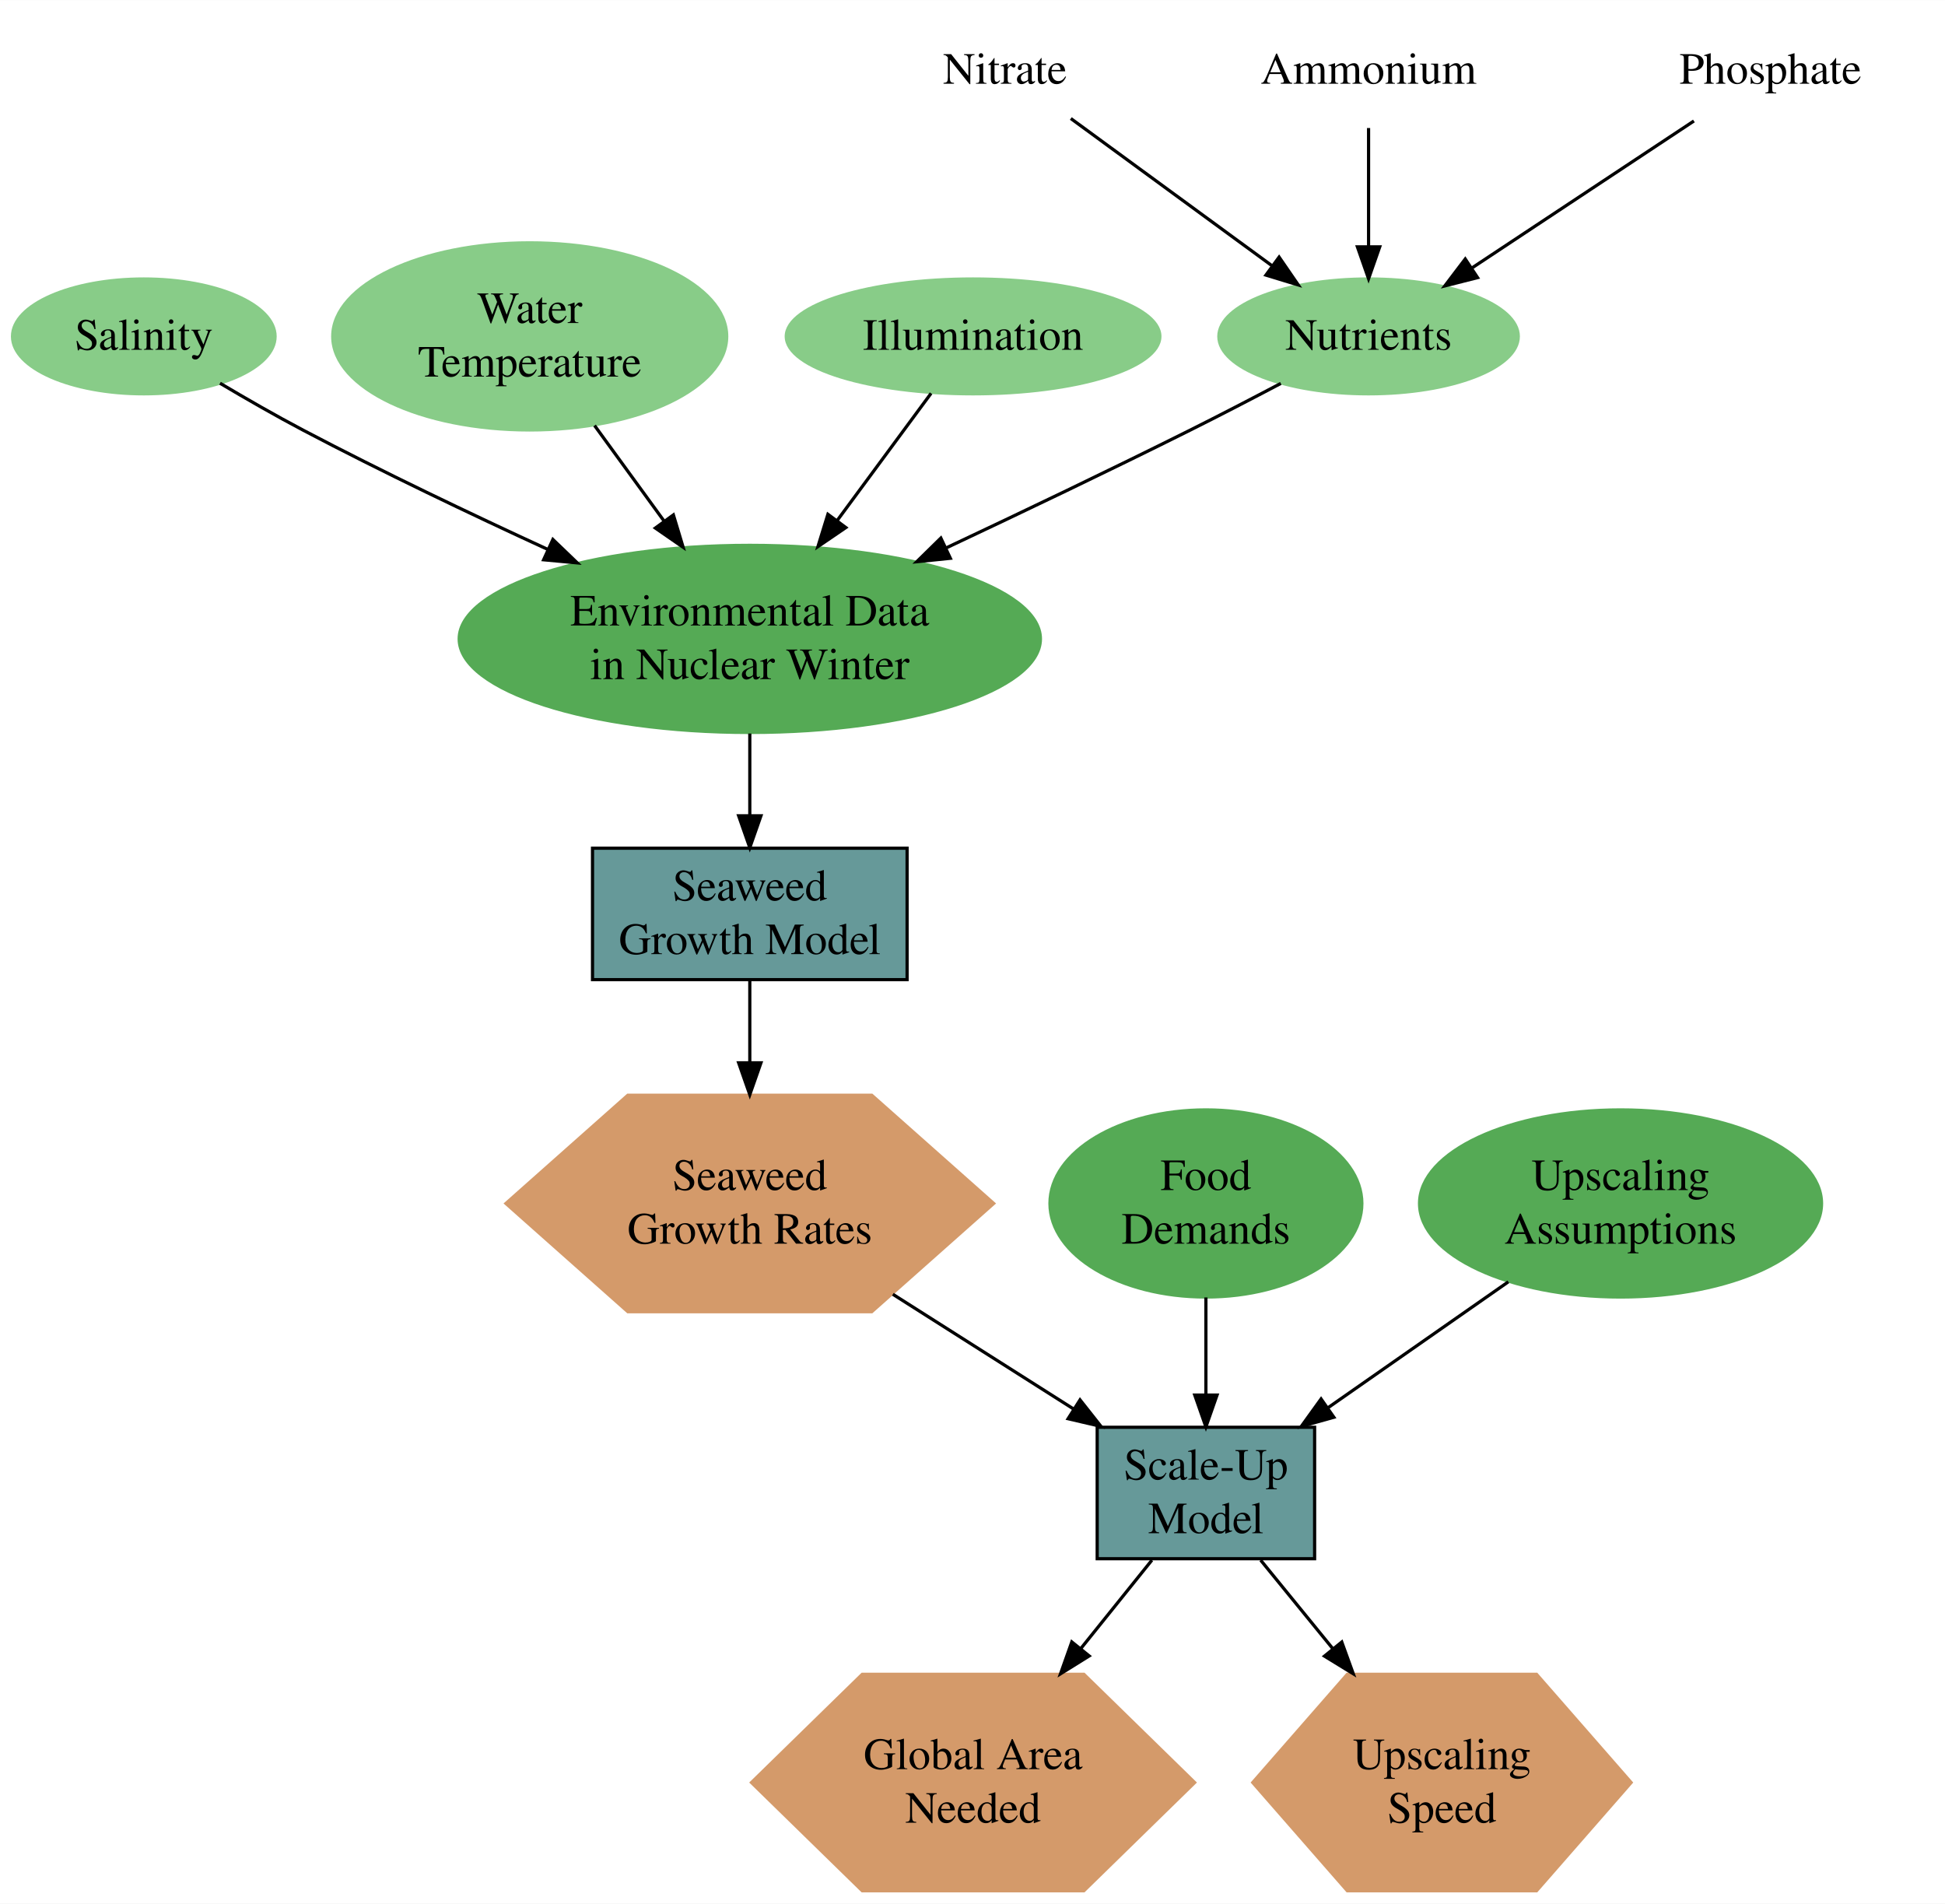
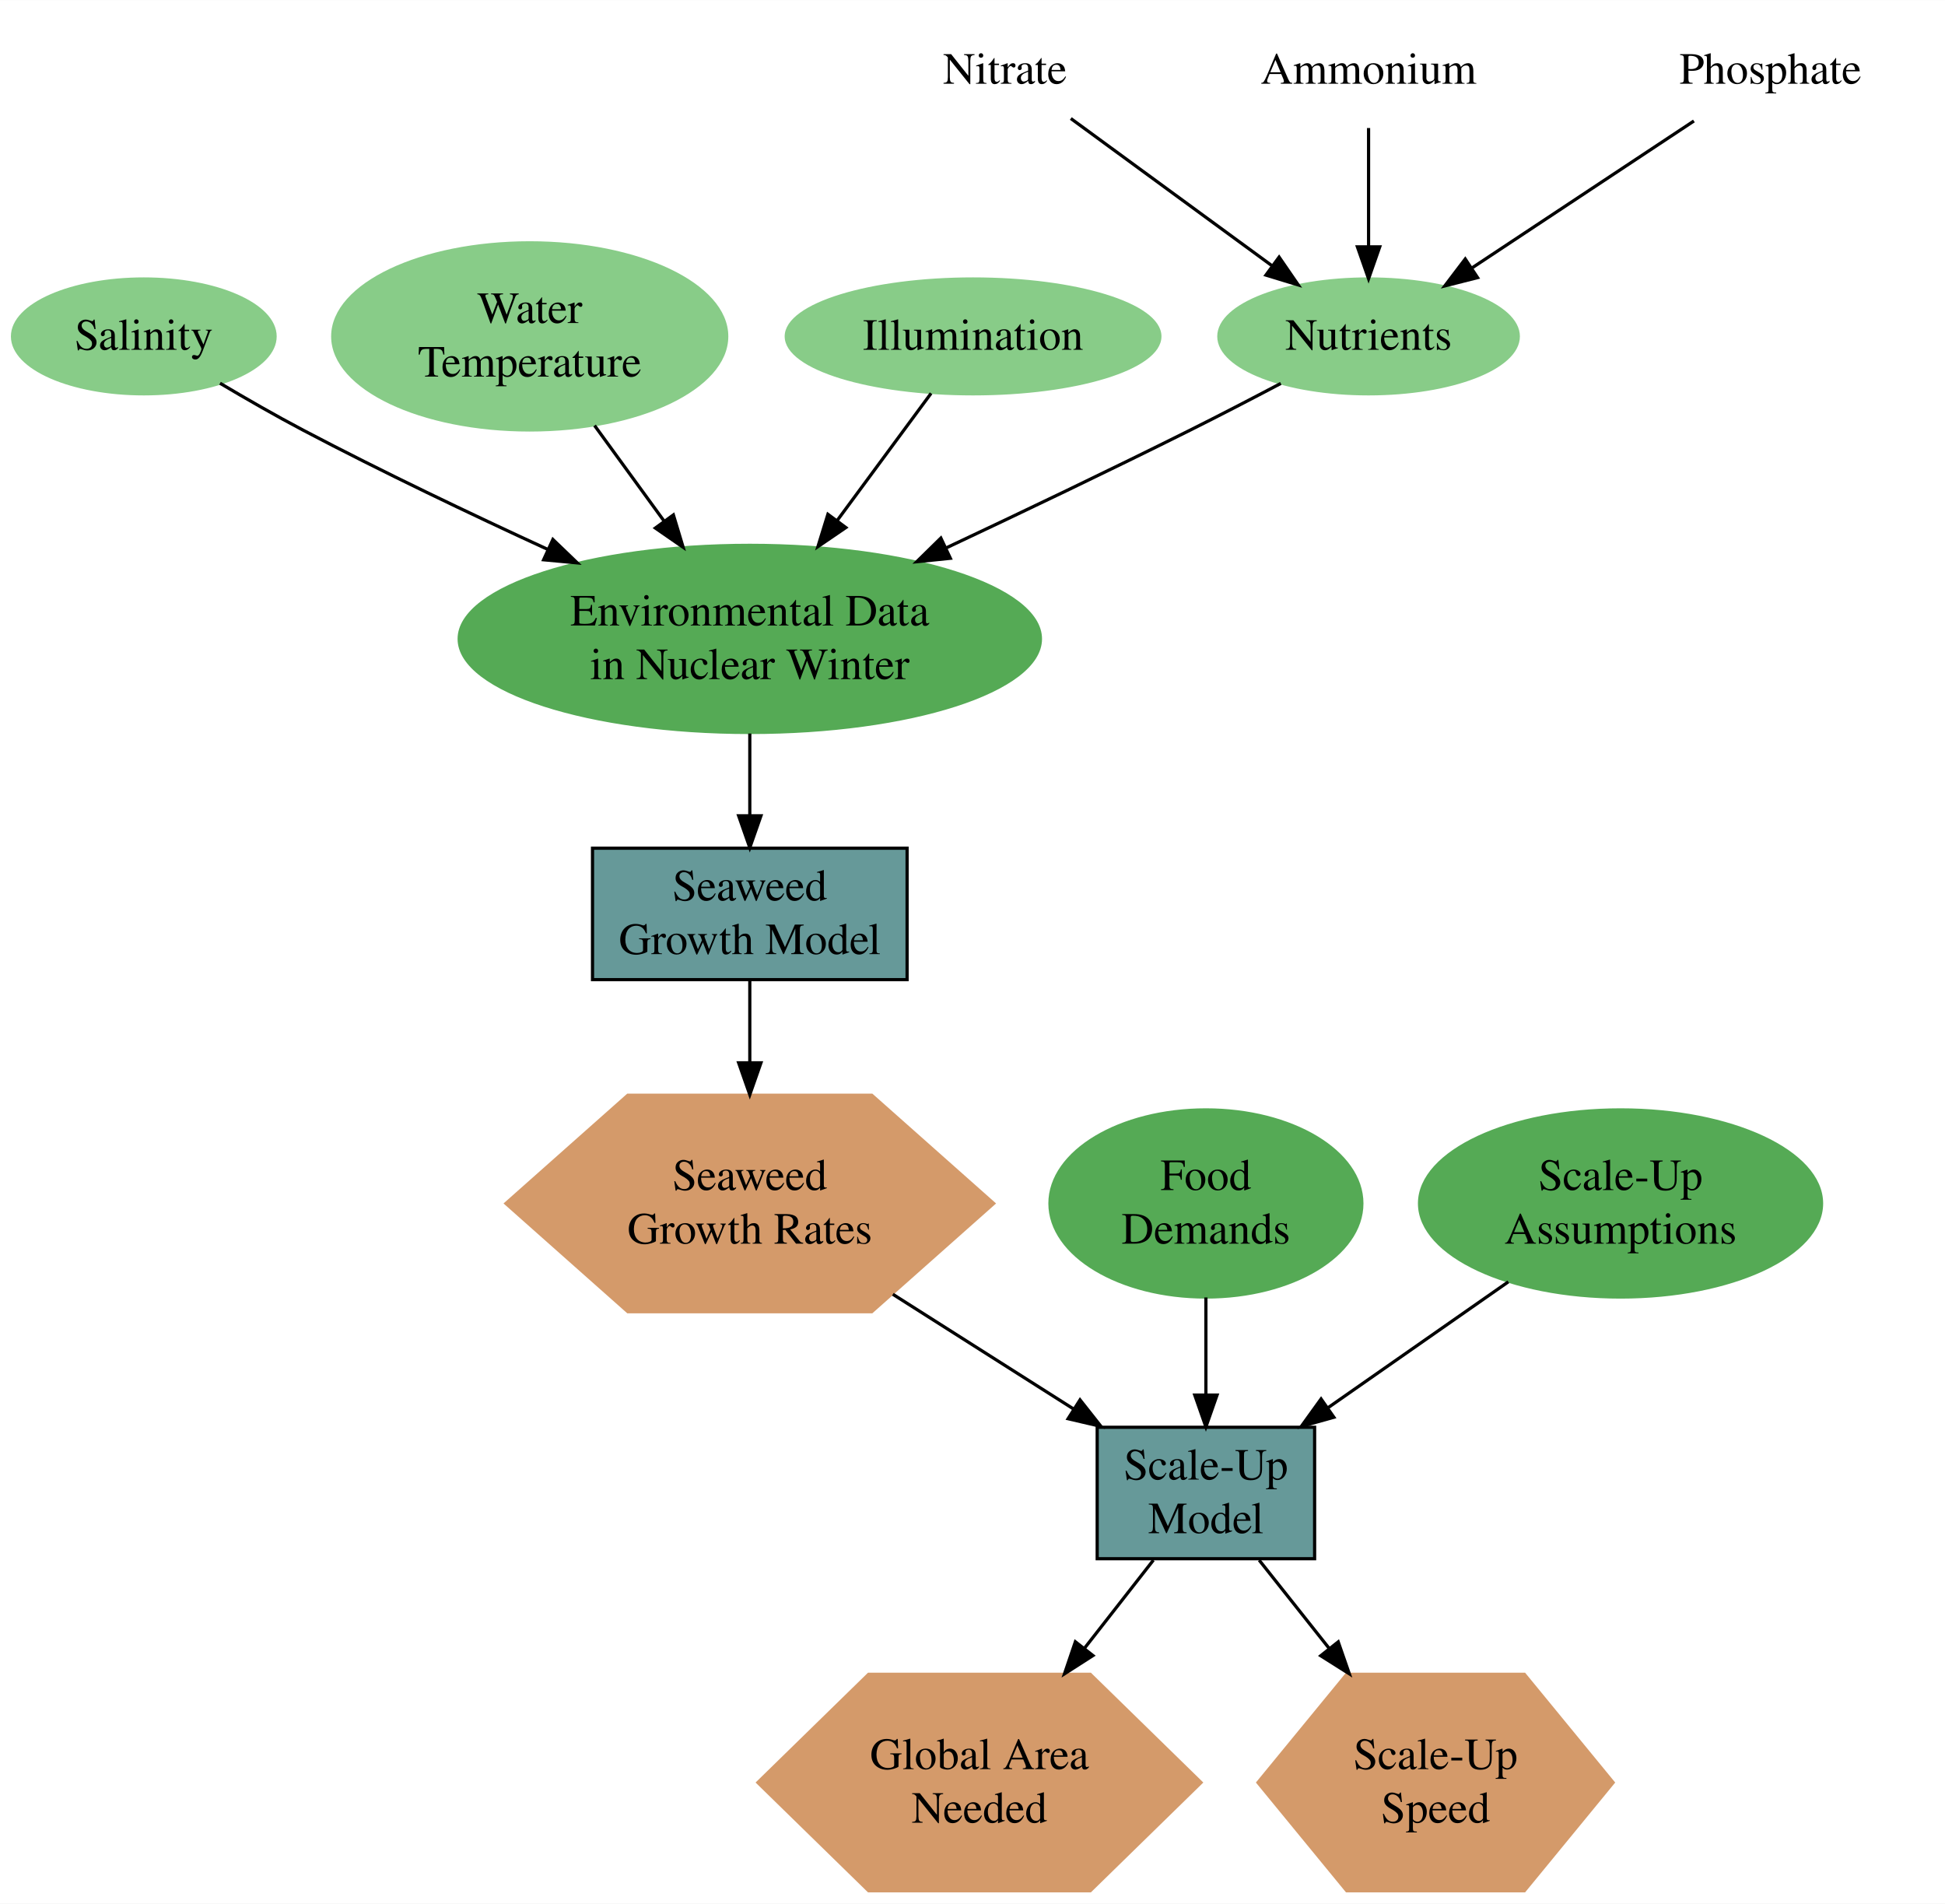
<svg xmlns="http://www.w3.org/2000/svg" width="610pt" height="597pt" viewBox="0.00 0.00 609.81 596.73">
  <g id="graph0" class="graph" transform="scale(1 1) rotate(0) translate(4 592.7276)">
    <polygon fill="#ffffff" stroke="transparent" points="-4,4 -4,-592.728 605.814,-592.728 605.814,4 -4,4" />
    <g id="node1" class="node">
      <ellipse fill="#88cc88" stroke="#88cc88" cx="41.083" cy="-487.312" rx="41.166" ry="18" />
      <text text-anchor="middle" x="41.083" y="-483.112" font-family="Times,serif" font-size="14.00" fill="#000000">Salinity</text>
    </g>
    <g id="node8" class="node">
      <ellipse fill="#55aa55" stroke="#55aa55" cx="231.083" cy="-392.481" rx="91.12" ry="29.331" />
      <text text-anchor="middle" x="231.083" y="-396.681" font-family="Times,serif" font-size="14.00" fill="#000000">Environmental Data</text>
      <text text-anchor="middle" x="231.083" y="-379.881" font-family="Times,serif" font-size="14.00" fill="#000000">in Nuclear Winter</text>
    </g>
    <g id="edge7" class="edge">
      <path fill="none" stroke="#000000" d="M64.983,-472.631C73.166,-467.771 82.438,-462.446 91.083,-457.896 115.819,-444.879 143.61,-431.622 167.872,-420.476" />
      <polygon fill="#000000" stroke="#000000" points="169.343,-423.652 176.984,-416.313 166.434,-417.285 169.343,-423.652" />
    </g>
    <g id="node2" class="node">
      <ellipse fill="#88cc88" stroke="#88cc88" cx="162.083" cy="-487.312" rx="61.763" ry="29.331" />
      <text text-anchor="middle" x="162.083" y="-491.512" font-family="Times,serif" font-size="14.00" fill="#000000">Water</text>
      <text text-anchor="middle" x="162.083" y="-474.712" font-family="Times,serif" font-size="14.00" fill="#000000">Temperature</text>
    </g>
    <g id="edge6" class="edge">
      <path fill="none" stroke="#000000" d="M182.412,-459.372C189.245,-449.982 196.975,-439.358 204.23,-429.387" />
      <polygon fill="#000000" stroke="#000000" points="207.129,-431.352 210.182,-421.207 201.468,-427.233 207.129,-431.352" />
    </g>
    <g id="node3" class="node">
      <ellipse fill="#88cc88" stroke="#88cc88" cx="301.083" cy="-487.312" rx="58.566" ry="18" />
      <text text-anchor="middle" x="301.083" y="-483.112" font-family="Times,serif" font-size="14.00" fill="#000000">Illumination</text>
    </g>
    <g id="edge5" class="edge">
      <path fill="none" stroke="#000000" d="M287.917,-469.475C279.652,-458.278 268.683,-443.418 258.586,-429.74" />
      <polygon fill="#000000" stroke="#000000" points="261.2,-427.387 252.445,-421.42 255.568,-431.544 261.2,-427.387" />
    </g>
    <g id="node4" class="node">
      <ellipse fill="#88cc88" stroke="#88cc88" cx="425.083" cy="-487.312" rx="46.946" ry="18" />
      <text text-anchor="middle" x="425.083" y="-483.112" font-family="Times,serif" font-size="14.00" fill="#000000">Nutrients</text>
    </g>
    <g id="edge4" class="edge">
      <path fill="none" stroke="#000000" d="M397.57,-472.573C388.535,-467.81 378.417,-462.557 369.083,-457.896 344.268,-445.504 316.69,-432.316 292.75,-421.052" />
      <polygon fill="#000000" stroke="#000000" points="293.963,-417.755 283.424,-416.675 290.989,-424.092 293.963,-417.755" />
    </g>
    <g id="node5" class="node">
      <ellipse fill="#ffffff" stroke="#ffffff" cx="311.083" cy="-570.728" rx="37.695" ry="18" />
      <text text-anchor="middle" x="311.083" y="-566.528" font-family="Times,serif" font-size="14.00" fill="#000000">Nitrate</text>
    </g>
    <g id="edge1" class="edge">
      <path fill="none" stroke="#000000" d="M331.728,-555.622C349.357,-542.722 374.948,-523.996 394.88,-509.412" />
      <polygon fill="#000000" stroke="#000000" points="397.033,-512.174 403.036,-503.444 392.899,-506.525 397.033,-512.174" />
    </g>
    <g id="node6" class="node">
      <ellipse fill="#ffffff" stroke="#ffffff" cx="425.083" cy="-570.728" rx="57.928" ry="18" />
      <text text-anchor="middle" x="425.083" y="-566.528" font-family="Times,serif" font-size="14.00" fill="#000000">Ammonium</text>
    </g>
    <g id="edge2" class="edge">
      <path fill="none" stroke="#000000" d="M425.083,-552.628C425.083,-541.806 425.083,-527.823 425.083,-515.573" />
      <polygon fill="#000000" stroke="#000000" points="428.583,-515.377 425.083,-505.377 421.583,-515.377 428.583,-515.377" />
    </g>
    <g id="node7" class="node">
      <ellipse fill="#ffffff" stroke="#ffffff" cx="551.083" cy="-570.728" rx="50.964" ry="18" />
      <text text-anchor="middle" x="551.083" y="-566.528" font-family="Times,serif" font-size="14.00" fill="#000000">Phosphate</text>
    </g>
    <g id="edge3" class="edge">
      <path fill="none" stroke="#000000" d="M527.087,-554.841C507.382,-541.796 479.283,-523.194 457.565,-508.816" />
      <polygon fill="#000000" stroke="#000000" points="459.26,-505.741 448.99,-503.139 455.396,-511.578 459.26,-505.741" />
    </g>
    <g id="node9" class="node">
      <polygon fill="#669999" stroke="#000000" points="280.397,-326.867 181.769,-326.867 181.769,-285.663 280.397,-285.663 280.397,-326.867" />
      <text text-anchor="middle" x="231.083" y="-310.465" font-family="Times,serif" font-size="14.00" fill="#000000">Seaweed</text>
      <text text-anchor="middle" x="231.083" y="-293.665" font-family="Times,serif" font-size="14.00" fill="#000000">Growth Model</text>
    </g>
    <g id="edge8" class="edge">
      <path fill="none" stroke="#000000" d="M231.083,-362.81C231.083,-354.522 231.083,-345.497 231.083,-337.141" />
      <polygon fill="#000000" stroke="#000000" points="234.583,-337.02 231.083,-327.02 227.583,-337.02 234.583,-337.02" />
    </g>
    <g id="node10" class="node">
      <polygon fill="#d49a6a" stroke="#d49a6a" points="307.549,-215.499 269.316,-249.431 192.85,-249.431 154.617,-215.499 192.85,-181.566 269.316,-181.566 307.549,-215.499" />
      <text text-anchor="middle" x="231.083" y="-219.699" font-family="Times,serif" font-size="14.00" fill="#000000">Seaweed</text>
      <text text-anchor="middle" x="231.083" y="-202.899" font-family="Times,serif" font-size="14.00" fill="#000000">Growth Rates</text>
    </g>
    <g id="edge9" class="edge">
      <path fill="none" stroke="#000000" d="M231.083,-285.213C231.083,-277.61 231.083,-268.713 231.083,-259.867" />
      <polygon fill="#000000" stroke="#000000" points="234.583,-259.587 231.083,-249.587 227.583,-259.587 234.583,-259.587" />
    </g>
    <g id="node11" class="node">
      <polygon fill="#669999" stroke="#000000" points="408.167,-145.334 339.999,-145.334 339.999,-104.131 408.167,-104.131 408.167,-145.334" />
      <text text-anchor="middle" x="374.083" y="-128.933" font-family="Times,serif" font-size="14.00" fill="#000000">Scale-Up</text>
      <text text-anchor="middle" x="374.083" y="-112.132" font-family="Times,serif" font-size="14.00" fill="#000000">Model</text>
    </g>
    <g id="edge10" class="edge">
      <path fill="none" stroke="#000000" d="M275.937,-187.029C294.098,-175.502 314.935,-162.276 332.724,-150.984" />
      <polygon fill="#000000" stroke="#000000" points="334.62,-153.926 341.188,-145.612 330.869,-148.016 334.62,-153.926" />
    </g>
    <g id="node14" class="node">
-       <polygon fill="#d49a6a" stroke="#d49a6a" points="370.56,-33.966 335.822,-67.899 266.345,-67.899 231.606,-33.966 266.345,-.034 335.822,-.034 370.56,-33.966" />
-       <text text-anchor="middle" x="301.083" y="-38.166" font-family="Times,serif" font-size="14.00" fill="#000000">Global Area</text>
-       <text text-anchor="middle" x="301.083" y="-21.366" font-family="Times,serif" font-size="14.00" fill="#000000">Needed</text>
+       <polygon fill="#d49a6a" stroke="#d49a6a" points="372.56,-33.966 337.822,-67.899 268.345,-67.899 233.606,-33.966 268.345,-.034 337.822,-.034 372.56,-33.966" />
+       <text text-anchor="middle" x="303.083" y="-38.166" font-family="Times,serif" font-size="14.00" fill="#000000">Global Area</text>
+       <text text-anchor="middle" x="303.083" y="-21.366" font-family="Times,serif" font-size="14.00" fill="#000000">Needed</text>
    </g>
    <g id="edge13" class="edge">
-       <path fill="none" stroke="#000000" d="M357.152,-103.681C350.505,-95.416 342.629,-85.623 334.913,-76.029" />
-       <polygon fill="#000000" stroke="#000000" points="337.494,-73.654 328.499,-68.055 332.039,-78.041 337.494,-73.654" />
+       <path fill="none" stroke="#000000" d="M357.616,-103.681C351.151,-95.416 343.491,-85.623 335.986,-76.029" />
+       <polygon fill="#000000" stroke="#000000" points="338.666,-73.775 329.748,-68.055 333.153,-78.088 338.666,-73.775" />
    </g>
    <g id="node15" class="node">
-       <polygon fill="#d49a6a" stroke="#d49a6a" points="507.402,-33.966 477.743,-67.899 418.423,-67.899 388.764,-33.966 418.423,-.034 477.743,-.034 507.402,-33.966" />
-       <text text-anchor="middle" x="448.083" y="-38.166" font-family="Times,serif" font-size="14.00" fill="#000000">Upscaling</text>
-       <text text-anchor="middle" x="448.083" y="-21.366" font-family="Times,serif" font-size="14.00" fill="#000000">Speed</text>
+       <polygon fill="#d49a6a" stroke="#d49a6a" points="501.764,-33.966 473.924,-67.899 418.243,-67.899 390.402,-33.966 418.243,-.034 473.924,-.034 501.764,-33.966" />
+       <text text-anchor="middle" x="446.083" y="-38.166" font-family="Times,serif" font-size="14.00" fill="#000000">Scale-Up</text>
+       <text text-anchor="middle" x="446.083" y="-21.366" font-family="Times,serif" font-size="14.00" fill="#000000">Speed</text>
    </g>
    <g id="edge14" class="edge">
-       <path fill="none" stroke="#000000" d="M391.246,-103.681C397.984,-95.416 405.968,-85.623 413.79,-76.029" />
-       <polygon fill="#000000" stroke="#000000" points="416.685,-78.017 420.291,-68.055 411.26,-73.594 416.685,-78.017" />
+       <path fill="none" stroke="#000000" d="M390.782,-103.681C397.338,-95.416 405.106,-85.623 412.717,-76.029" />
+       <polygon fill="#000000" stroke="#000000" points="415.57,-78.064 419.043,-68.055 410.086,-73.714 415.57,-78.064" />
    </g>
    <g id="node12" class="node">
      <ellipse fill="#55aa55" stroke="#55aa55" cx="374.083" cy="-215.499" rx="48.899" ry="29.331" />
      <text text-anchor="middle" x="374.083" y="-219.699" font-family="Times,serif" font-size="14.00" fill="#000000">Food</text>
      <text text-anchor="middle" x="374.083" y="-202.899" font-family="Times,serif" font-size="14.00" fill="#000000">Demands</text>
    </g>
    <g id="edge11" class="edge">
      <path fill="none" stroke="#000000" d="M374.083,-186.03C374.083,-176.298 374.083,-165.448 374.083,-155.614" />
      <polygon fill="#000000" stroke="#000000" points="377.583,-155.442 374.083,-145.442 370.583,-155.442 377.583,-155.442" />
    </g>
    <g id="node13" class="node">
      <ellipse fill="#55aa55" stroke="#55aa55" cx="504.083" cy="-215.499" rx="63.024" ry="29.331" />
-       <text text-anchor="middle" x="504.083" y="-219.699" font-family="Times,serif" font-size="14.00" fill="#000000">Upscaling</text>
+       <text text-anchor="middle" x="504.083" y="-219.699" font-family="Times,serif" font-size="14.00" fill="#000000">Scale-Up</text>
      <text text-anchor="middle" x="504.083" y="-202.899" font-family="Times,serif" font-size="14.00" fill="#000000">Assumptions</text>
    </g>
    <g id="edge12" class="edge">
      <path fill="none" stroke="#000000" d="M468.903,-190.936C451.456,-178.754 430.348,-164.017 412.481,-151.542" />
      <polygon fill="#000000" stroke="#000000" points="414.204,-148.476 404.001,-145.621 410.196,-154.216 414.204,-148.476" />
    </g>
  </g>
</svg>
